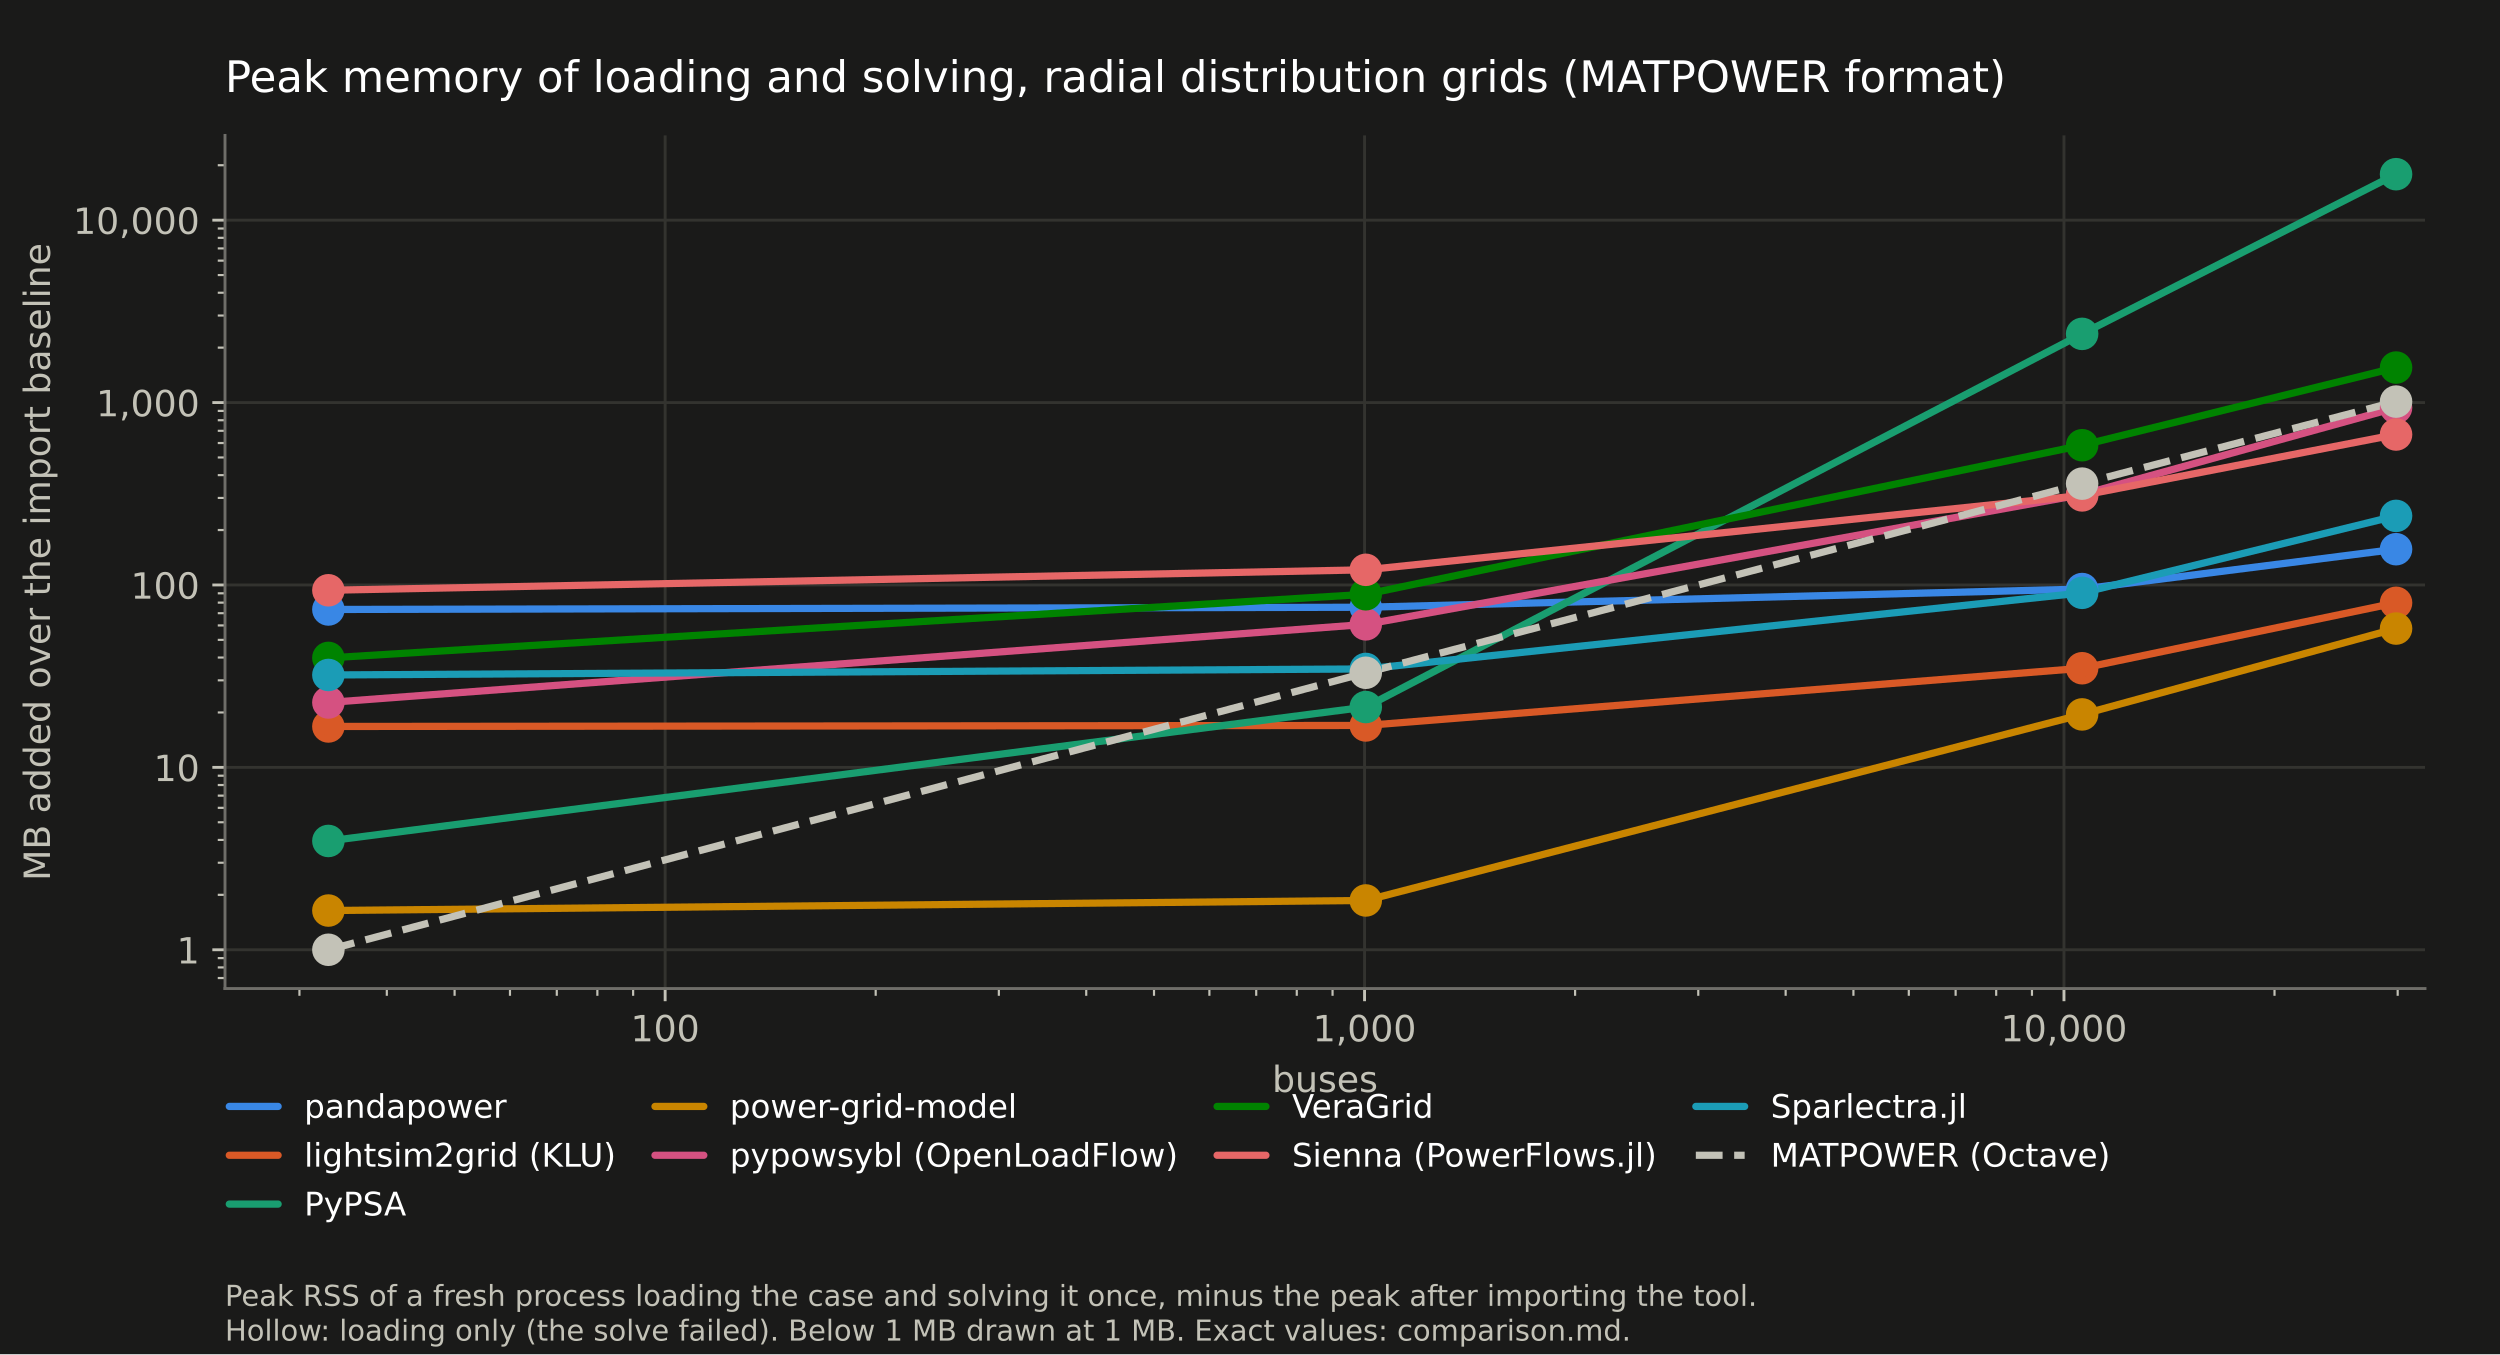
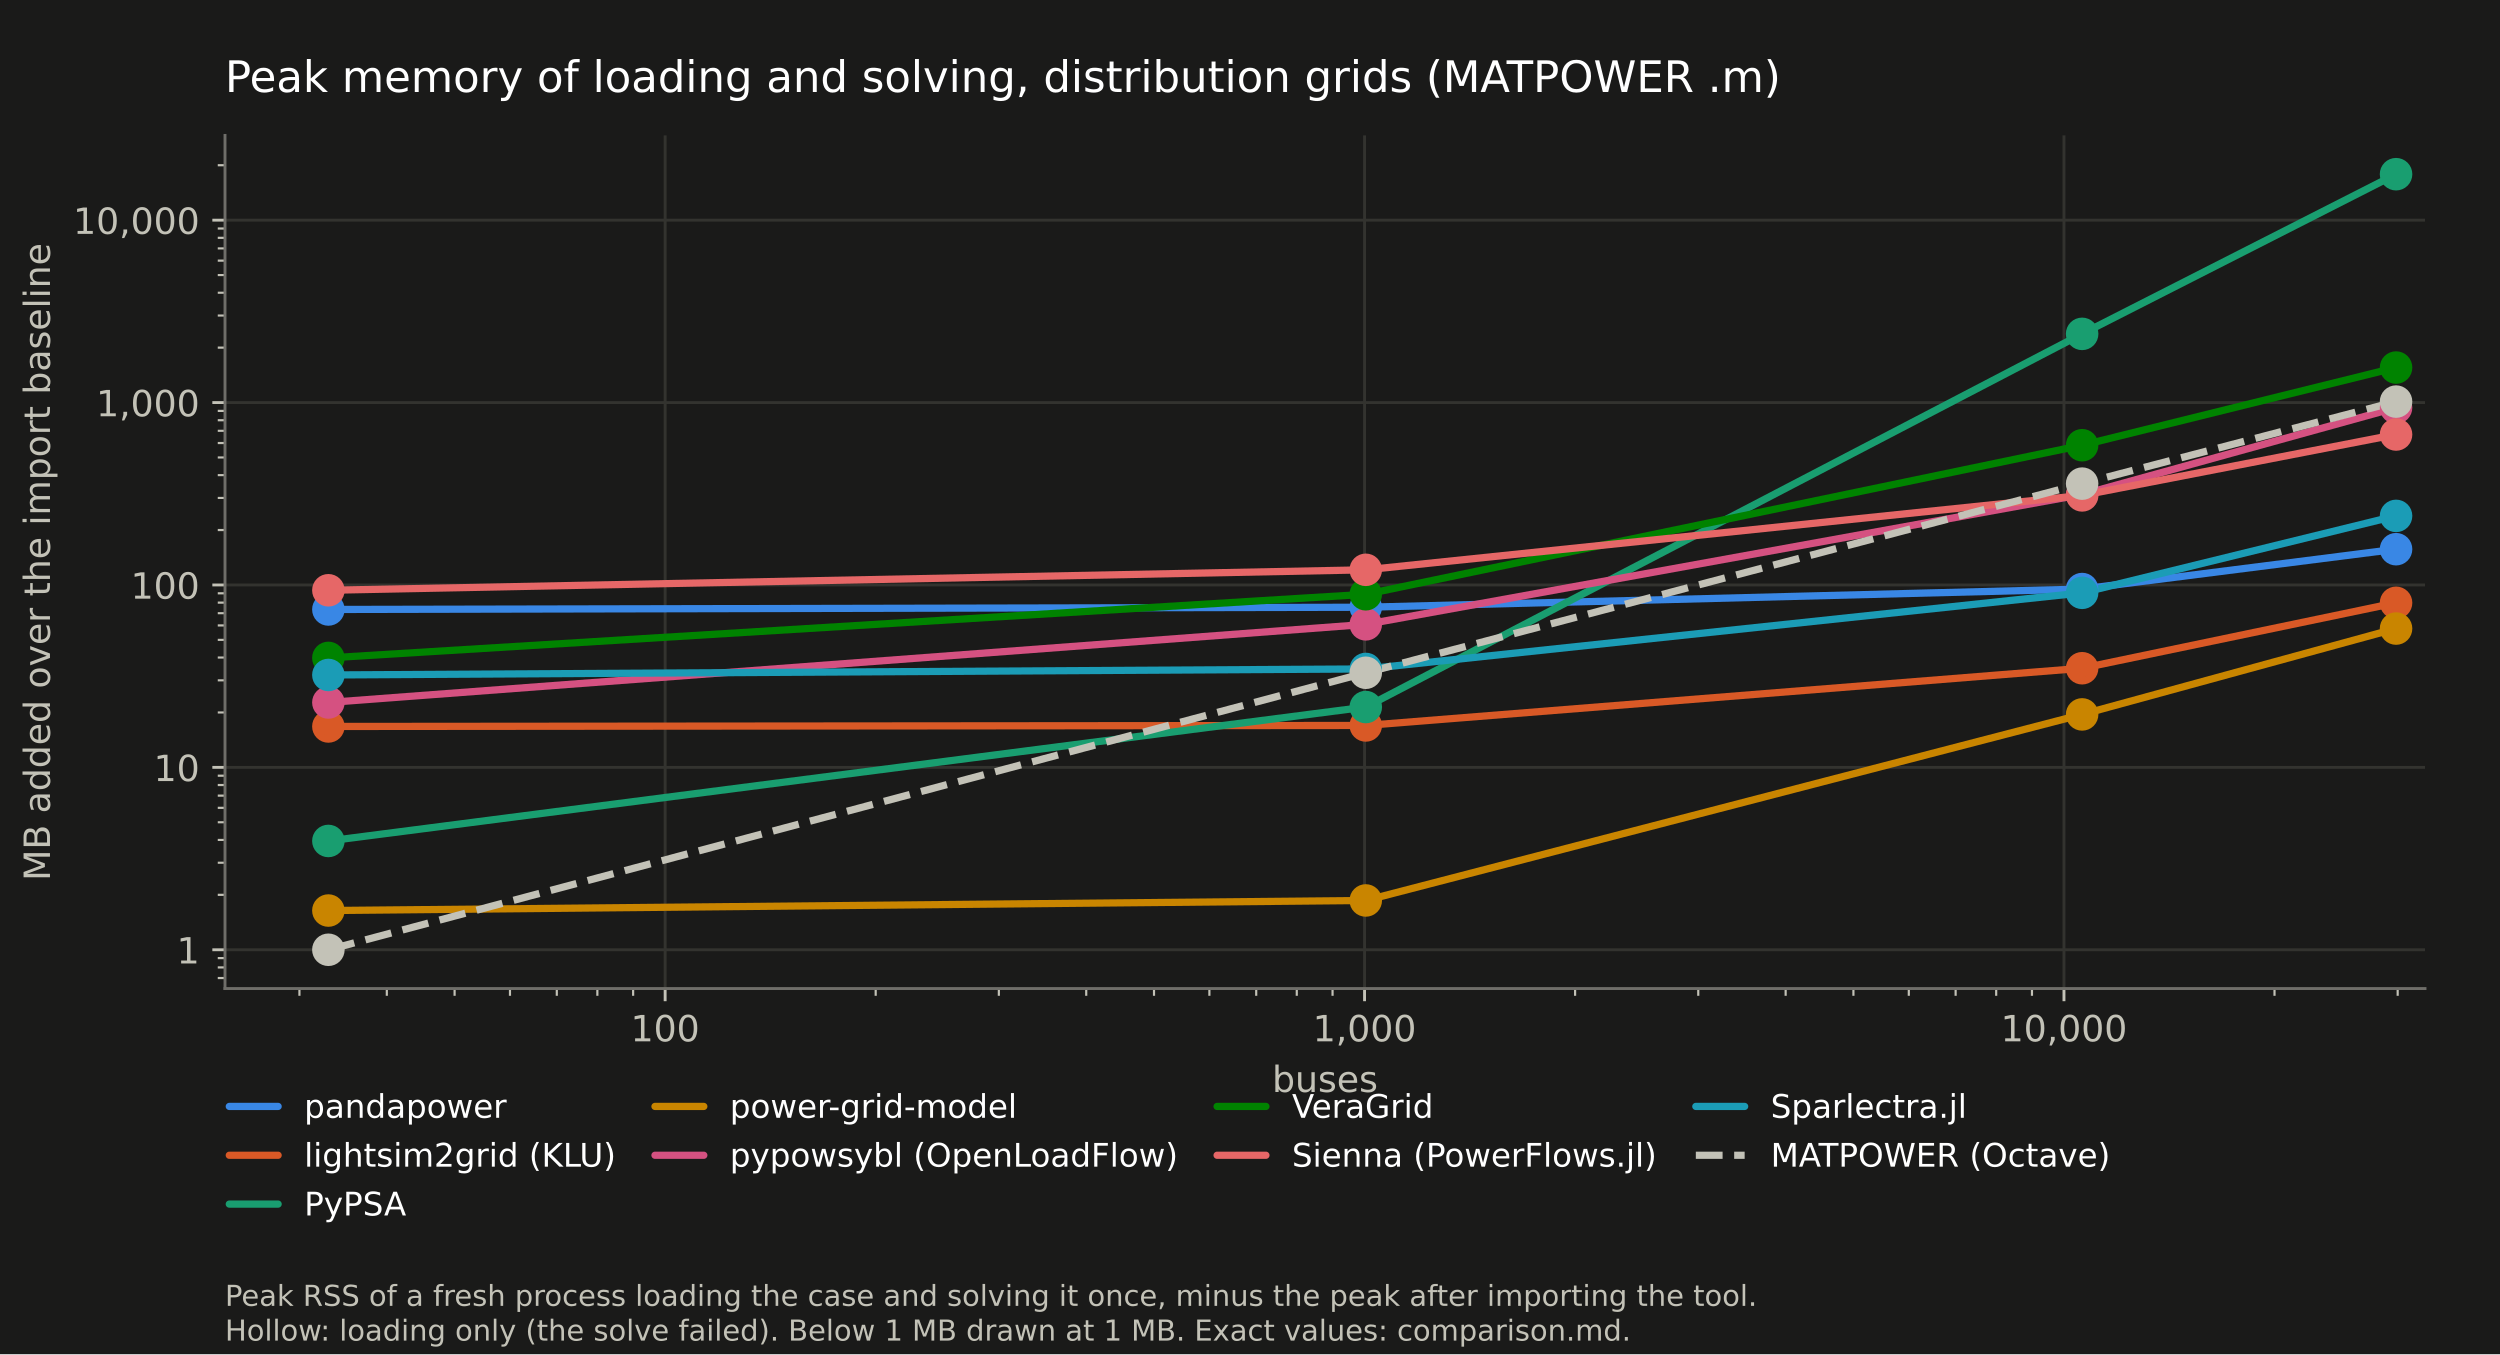
<svg xmlns="http://www.w3.org/2000/svg" xmlns:xlink="http://www.w3.org/1999/xlink" width="691.2pt" height="374.4pt" viewBox="0 0 691.2 374.4" version="1.1">
  <defs>
    <style type="text/css">*{stroke-linejoin: round; stroke-linecap: butt}</style>
  </defs>
  <g id="figure_1">
    <g id="patch_1">
      <path d="M 0 374.4  L 691.2 374.4  L 691.2 0  L 0 0  z " style="fill: #1a1a19" />
    </g>
    <g id="axes_1">
      <g id="patch_2">
        <path d="M 62.208 273.312  L 670.464 273.312  L 670.464 37.44  L 62.208 37.44  z " style="fill: #1a1a19" />
      </g>
      <g id="matplotlib.axis_1">
        <g id="xtick_1">
          <g id="line2d_1">
            <path d="M 183.898 273.312  L 183.898 37.44  " clip-path="url(#pc0a371b898)" style="fill: none; stroke: #33332f; stroke-width: 0.8; stroke-linecap: square" />
          </g>
          <g id="line2d_2">
            <defs>
              <path id="m5ec1d65c88" d="M 0 0  L 0 3.5  " style="stroke: #c3c2b7; stroke-width: 0.8" />
            </defs>
            <g>
              <use xlink:href="#m5ec1d65c88" x="183.898" y="273.312" style="fill: #c3c2b7; stroke: #c3c2b7; stroke-width: 0.8" />
            </g>
          </g>
          <g id="text_1">
            <text style="font-size: 10px; font-family: 'DejaVu Sans', 'Bitstream Vera Sans', 'Computer Modern Sans Serif', 'Lucida Grande', 'Verdana', 'Geneva', 'Lucid', 'Arial', 'Helvetica', 'Avant Garde', sans-serif; text-anchor: middle; fill: #c3c2b7" x="183.898" y="287.91" transform="rotate(-0 183.8982 287.9097)">100</text>
          </g>
        </g>
        <g id="xtick_2">
          <g id="line2d_3">
            <path d="M 377.272 273.312  L 377.272 37.44  " clip-path="url(#pc0a371b898)" style="fill: none; stroke: #33332f; stroke-width: 0.8; stroke-linecap: square" />
          </g>
          <g id="line2d_4">
            <g>
              <use xlink:href="#m5ec1d65c88" x="377.272" y="273.312" style="fill: #c3c2b7; stroke: #c3c2b7; stroke-width: 0.8" />
            </g>
          </g>
          <g id="text_2">
            <text style="font-size: 10px; font-family: 'DejaVu Sans', 'Bitstream Vera Sans', 'Computer Modern Sans Serif', 'Lucida Grande', 'Verdana', 'Geneva', 'Lucid', 'Arial', 'Helvetica', 'Avant Garde', sans-serif; text-anchor: middle; fill: #c3c2b7" x="377.272" y="287.91" transform="rotate(-0 377.2721 287.9097)">1,000</text>
          </g>
        </g>
        <g id="xtick_3">
          <g id="line2d_5">
            <path d="M 570.646 273.312  L 570.646 37.44  " clip-path="url(#pc0a371b898)" style="fill: none; stroke: #33332f; stroke-width: 0.8; stroke-linecap: square" />
          </g>
          <g id="line2d_6">
            <g>
              <use xlink:href="#m5ec1d65c88" x="570.646" y="273.312" style="fill: #c3c2b7; stroke: #c3c2b7; stroke-width: 0.8" />
            </g>
          </g>
          <g id="text_3">
            <text style="font-size: 10px; font-family: 'DejaVu Sans', 'Bitstream Vera Sans', 'Computer Modern Sans Serif', 'Lucida Grande', 'Verdana', 'Geneva', 'Lucid', 'Arial', 'Helvetica', 'Avant Garde', sans-serif; text-anchor: middle; fill: #c3c2b7" x="570.646" y="287.91" transform="rotate(-0 570.646 287.9097)">10,000</text>
          </g>
        </g>
        <g id="xtick_4">
          <g id="line2d_7">
            <defs>
              <path id="m5e015acaa7" d="M 0 0  L 0 2  " style="stroke: #c3c2b7; stroke-width: 0.6" />
            </defs>
            <g>
              <use xlink:href="#m5e015acaa7" x="82.787" y="273.312" style="fill: #c3c2b7; stroke: #c3c2b7; stroke-width: 0.6" />
            </g>
          </g>
        </g>
        <g id="xtick_5">
          <g id="line2d_8">
            <g>
              <use xlink:href="#m5e015acaa7" x="106.947" y="273.312" style="fill: #c3c2b7; stroke: #c3c2b7; stroke-width: 0.6" />
            </g>
          </g>
        </g>
        <g id="xtick_6">
          <g id="line2d_9">
            <g>
              <use xlink:href="#m5e015acaa7" x="125.687" y="273.312" style="fill: #c3c2b7; stroke: #c3c2b7; stroke-width: 0.6" />
            </g>
          </g>
        </g>
        <g id="xtick_7">
          <g id="line2d_10">
            <g>
              <use xlink:href="#m5e015acaa7" x="140.998" y="273.312" style="fill: #c3c2b7; stroke: #c3c2b7; stroke-width: 0.6" />
            </g>
          </g>
        </g>
        <g id="xtick_8">
          <g id="line2d_11">
            <g>
              <use xlink:href="#m5e015acaa7" x="153.944" y="273.312" style="fill: #c3c2b7; stroke: #c3c2b7; stroke-width: 0.6" />
            </g>
          </g>
        </g>
        <g id="xtick_9">
          <g id="line2d_12">
            <g>
              <use xlink:href="#m5e015acaa7" x="165.158" y="273.312" style="fill: #c3c2b7; stroke: #c3c2b7; stroke-width: 0.6" />
            </g>
          </g>
        </g>
        <g id="xtick_10">
          <g id="line2d_13">
            <g>
              <use xlink:href="#m5e015acaa7" x="175.05" y="273.312" style="fill: #c3c2b7; stroke: #c3c2b7; stroke-width: 0.6" />
            </g>
          </g>
        </g>
        <g id="xtick_11">
          <g id="line2d_14">
            <g>
              <use xlink:href="#m5e015acaa7" x="242.11" y="273.312" style="fill: #c3c2b7; stroke: #c3c2b7; stroke-width: 0.6" />
            </g>
          </g>
        </g>
        <g id="xtick_12">
          <g id="line2d_15">
            <g>
              <use xlink:href="#m5e015acaa7" x="276.161" y="273.312" style="fill: #c3c2b7; stroke: #c3c2b7; stroke-width: 0.6" />
            </g>
          </g>
        </g>
        <g id="xtick_13">
          <g id="line2d_16">
            <g>
              <use xlink:href="#m5e015acaa7" x="300.321" y="273.312" style="fill: #c3c2b7; stroke: #c3c2b7; stroke-width: 0.6" />
            </g>
          </g>
        </g>
        <g id="xtick_14">
          <g id="line2d_17">
            <g>
              <use xlink:href="#m5e015acaa7" x="319.061" y="273.312" style="fill: #c3c2b7; stroke: #c3c2b7; stroke-width: 0.6" />
            </g>
          </g>
        </g>
        <g id="xtick_15">
          <g id="line2d_18">
            <g>
              <use xlink:href="#m5e015acaa7" x="334.372" y="273.312" style="fill: #c3c2b7; stroke: #c3c2b7; stroke-width: 0.6" />
            </g>
          </g>
        </g>
        <g id="xtick_16">
          <g id="line2d_19">
            <g>
              <use xlink:href="#m5e015acaa7" x="347.318" y="273.312" style="fill: #c3c2b7; stroke: #c3c2b7; stroke-width: 0.6" />
            </g>
          </g>
        </g>
        <g id="xtick_17">
          <g id="line2d_20">
            <g>
              <use xlink:href="#m5e015acaa7" x="358.532" y="273.312" style="fill: #c3c2b7; stroke: #c3c2b7; stroke-width: 0.6" />
            </g>
          </g>
        </g>
        <g id="xtick_18">
          <g id="line2d_21">
            <g>
              <use xlink:href="#m5e015acaa7" x="368.424" y="273.312" style="fill: #c3c2b7; stroke: #c3c2b7; stroke-width: 0.6" />
            </g>
          </g>
        </g>
        <g id="xtick_19">
          <g id="line2d_22">
            <g>
              <use xlink:href="#m5e015acaa7" x="435.483" y="273.312" style="fill: #c3c2b7; stroke: #c3c2b7; stroke-width: 0.6" />
            </g>
          </g>
        </g>
        <g id="xtick_20">
          <g id="line2d_23">
            <g>
              <use xlink:href="#m5e015acaa7" x="469.535" y="273.312" style="fill: #c3c2b7; stroke: #c3c2b7; stroke-width: 0.6" />
            </g>
          </g>
        </g>
        <g id="xtick_21">
          <g id="line2d_24">
            <g>
              <use xlink:href="#m5e015acaa7" x="493.695" y="273.312" style="fill: #c3c2b7; stroke: #c3c2b7; stroke-width: 0.6" />
            </g>
          </g>
        </g>
        <g id="xtick_22">
          <g id="line2d_25">
            <g>
              <use xlink:href="#m5e015acaa7" x="512.435" y="273.312" style="fill: #c3c2b7; stroke: #c3c2b7; stroke-width: 0.6" />
            </g>
          </g>
        </g>
        <g id="xtick_23">
          <g id="line2d_26">
            <g>
              <use xlink:href="#m5e015acaa7" x="527.746" y="273.312" style="fill: #c3c2b7; stroke: #c3c2b7; stroke-width: 0.6" />
            </g>
          </g>
        </g>
        <g id="xtick_24">
          <g id="line2d_27">
            <g>
              <use xlink:href="#m5e015acaa7" x="540.692" y="273.312" style="fill: #c3c2b7; stroke: #c3c2b7; stroke-width: 0.6" />
            </g>
          </g>
        </g>
        <g id="xtick_25">
          <g id="line2d_28">
            <g>
              <use xlink:href="#m5e015acaa7" x="551.906" y="273.312" style="fill: #c3c2b7; stroke: #c3c2b7; stroke-width: 0.6" />
            </g>
          </g>
        </g>
        <g id="xtick_26">
          <g id="line2d_29">
            <g>
              <use xlink:href="#m5e015acaa7" x="561.798" y="273.312" style="fill: #c3c2b7; stroke: #c3c2b7; stroke-width: 0.6" />
            </g>
          </g>
        </g>
        <g id="xtick_27">
          <g id="line2d_30">
            <g>
              <use xlink:href="#m5e015acaa7" x="628.857" y="273.312" style="fill: #c3c2b7; stroke: #c3c2b7; stroke-width: 0.6" />
            </g>
          </g>
        </g>
        <g id="xtick_28">
          <g id="line2d_31">
            <g>
              <use xlink:href="#m5e015acaa7" x="662.909" y="273.312" style="fill: #c3c2b7; stroke: #c3c2b7; stroke-width: 0.6" />
            </g>
          </g>
        </g>
        <g id="text_4">
          <text style="font-size: 10px; font-family: 'DejaVu Sans', 'Bitstream Vera Sans', 'Computer Modern Sans Serif', 'Lucida Grande', 'Verdana', 'Geneva', 'Lucid', 'Arial', 'Helvetica', 'Avant Garde', sans-serif; text-anchor: middle; fill: #c3c2b7" x="366.336" y="301.91" transform="rotate(-0 366.336 301.9104)">buses</text>
        </g>
      </g>
      <g id="matplotlib.axis_2">
        <g id="ytick_1">
          <g id="line2d_32">
            <path d="M 62.208 262.591  L 670.464 262.591  " clip-path="url(#pc0a371b898)" style="fill: none; stroke: #33332f; stroke-width: 0.8; stroke-linecap: square" />
          </g>
          <g id="line2d_33">
            <defs>
              <path id="mb448b4ee46" d="M 0 0  L -3.5 0  " style="stroke: #c3c2b7; stroke-width: 0.8" />
            </defs>
            <g>
              <use xlink:href="#mb448b4ee46" x="62.208" y="262.591" style="fill: #c3c2b7; stroke: #c3c2b7; stroke-width: 0.8" />
            </g>
          </g>
          <g id="text_5">
            <text style="font-size: 10px; font-family: 'DejaVu Sans', 'Bitstream Vera Sans', 'Computer Modern Sans Serif', 'Lucida Grande', 'Verdana', 'Geneva', 'Lucid', 'Arial', 'Helvetica', 'Avant Garde', sans-serif; text-anchor: end; fill: #c3c2b7" x="55.208" y="266.389" transform="rotate(-0 55.208 266.3894)">1</text>
          </g>
        </g>
        <g id="ytick_2">
          <g id="line2d_34">
            <path d="M 62.208 212.16  L 670.464 212.16  " clip-path="url(#pc0a371b898)" style="fill: none; stroke: #33332f; stroke-width: 0.8; stroke-linecap: square" />
          </g>
          <g id="line2d_35">
            <g>
              <use xlink:href="#mb448b4ee46" x="62.208" y="212.16" style="fill: #c3c2b7; stroke: #c3c2b7; stroke-width: 0.8" />
            </g>
          </g>
          <g id="text_6">
            <text style="font-size: 10px; font-family: 'DejaVu Sans', 'Bitstream Vera Sans', 'Computer Modern Sans Serif', 'Lucida Grande', 'Verdana', 'Geneva', 'Lucid', 'Arial', 'Helvetica', 'Avant Garde', sans-serif; text-anchor: end; fill: #c3c2b7" x="55.208" y="215.959" transform="rotate(-0 55.208 215.9588)">10</text>
          </g>
        </g>
        <g id="ytick_3">
          <g id="line2d_36">
            <path d="M 62.208 161.729  L 670.464 161.729  " clip-path="url(#pc0a371b898)" style="fill: none; stroke: #33332f; stroke-width: 0.8; stroke-linecap: square" />
          </g>
          <g id="line2d_37">
            <g>
              <use xlink:href="#mb448b4ee46" x="62.208" y="161.729" style="fill: #c3c2b7; stroke: #c3c2b7; stroke-width: 0.8" />
            </g>
          </g>
          <g id="text_7">
            <text style="font-size: 10px; font-family: 'DejaVu Sans', 'Bitstream Vera Sans', 'Computer Modern Sans Serif', 'Lucida Grande', 'Verdana', 'Geneva', 'Lucid', 'Arial', 'Helvetica', 'Avant Garde', sans-serif; text-anchor: end; fill: #c3c2b7" x="55.208" y="165.528" transform="rotate(-0 55.208 165.5282)">100</text>
          </g>
        </g>
        <g id="ytick_4">
          <g id="line2d_38">
            <path d="M 62.208 111.299  L 670.464 111.299  " clip-path="url(#pc0a371b898)" style="fill: none; stroke: #33332f; stroke-width: 0.8; stroke-linecap: square" />
          </g>
          <g id="line2d_39">
            <g>
              <use xlink:href="#mb448b4ee46" x="62.208" y="111.299" style="fill: #c3c2b7; stroke: #c3c2b7; stroke-width: 0.8" />
            </g>
          </g>
          <g id="text_8">
            <text style="font-size: 10px; font-family: 'DejaVu Sans', 'Bitstream Vera Sans', 'Computer Modern Sans Serif', 'Lucida Grande', 'Verdana', 'Geneva', 'Lucid', 'Arial', 'Helvetica', 'Avant Garde', sans-serif; text-anchor: end; fill: #c3c2b7" x="55.208" y="115.098" transform="rotate(-0 55.208 115.0977)">1,000</text>
          </g>
        </g>
        <g id="ytick_5">
          <g id="line2d_40">
            <path d="M 62.208 60.868  L 670.464 60.868  " clip-path="url(#pc0a371b898)" style="fill: none; stroke: #33332f; stroke-width: 0.8; stroke-linecap: square" />
          </g>
          <g id="line2d_41">
            <g>
              <use xlink:href="#mb448b4ee46" x="62.208" y="60.868" style="fill: #c3c2b7; stroke: #c3c2b7; stroke-width: 0.8" />
            </g>
          </g>
          <g id="text_9">
            <text style="font-size: 10px; font-family: 'DejaVu Sans', 'Bitstream Vera Sans', 'Computer Modern Sans Serif', 'Lucida Grande', 'Verdana', 'Geneva', 'Lucid', 'Arial', 'Helvetica', 'Avant Garde', sans-serif; text-anchor: end; fill: #c3c2b7" x="55.208" y="64.667" transform="rotate(-0 55.208 64.66712)">10,000</text>
          </g>
        </g>
        <g id="ytick_6">
          <g id="line2d_42">
            <defs>
              <path id="m039c7db84e" d="M 0 0  L -2 0  " style="stroke: #c3c2b7; stroke-width: 0.6" />
            </defs>
            <g>
              <use xlink:href="#m039c7db84e" x="62.208" y="270.402" style="fill: #c3c2b7; stroke: #c3c2b7; stroke-width: 0.6" />
            </g>
          </g>
        </g>
        <g id="ytick_7">
          <g id="line2d_43">
            <g>
              <use xlink:href="#m039c7db84e" x="62.208" y="267.478" style="fill: #c3c2b7; stroke: #c3c2b7; stroke-width: 0.6" />
            </g>
          </g>
        </g>
        <g id="ytick_8">
          <g id="line2d_44">
            <g>
              <use xlink:href="#m039c7db84e" x="62.208" y="264.898" style="fill: #c3c2b7; stroke: #c3c2b7; stroke-width: 0.6" />
            </g>
          </g>
        </g>
        <g id="ytick_9">
          <g id="line2d_45">
            <g>
              <use xlink:href="#m039c7db84e" x="62.208" y="247.409" style="fill: #c3c2b7; stroke: #c3c2b7; stroke-width: 0.6" />
            </g>
          </g>
        </g>
        <g id="ytick_10">
          <g id="line2d_46">
            <g>
              <use xlink:href="#m039c7db84e" x="62.208" y="238.529" style="fill: #c3c2b7; stroke: #c3c2b7; stroke-width: 0.6" />
            </g>
          </g>
        </g>
        <g id="ytick_11">
          <g id="line2d_47">
            <g>
              <use xlink:href="#m039c7db84e" x="62.208" y="232.228" style="fill: #c3c2b7; stroke: #c3c2b7; stroke-width: 0.6" />
            </g>
          </g>
        </g>
        <g id="ytick_12">
          <g id="line2d_48">
            <g>
              <use xlink:href="#m039c7db84e" x="62.208" y="227.341" style="fill: #c3c2b7; stroke: #c3c2b7; stroke-width: 0.6" />
            </g>
          </g>
        </g>
        <g id="ytick_13">
          <g id="line2d_49">
            <g>
              <use xlink:href="#m039c7db84e" x="62.208" y="223.348" style="fill: #c3c2b7; stroke: #c3c2b7; stroke-width: 0.6" />
            </g>
          </g>
        </g>
        <g id="ytick_14">
          <g id="line2d_50">
            <g>
              <use xlink:href="#m039c7db84e" x="62.208" y="219.972" style="fill: #c3c2b7; stroke: #c3c2b7; stroke-width: 0.6" />
            </g>
          </g>
        </g>
        <g id="ytick_15">
          <g id="line2d_51">
            <g>
              <use xlink:href="#m039c7db84e" x="62.208" y="217.047" style="fill: #c3c2b7; stroke: #c3c2b7; stroke-width: 0.6" />
            </g>
          </g>
        </g>
        <g id="ytick_16">
          <g id="line2d_52">
            <g>
              <use xlink:href="#m039c7db84e" x="62.208" y="214.468" style="fill: #c3c2b7; stroke: #c3c2b7; stroke-width: 0.6" />
            </g>
          </g>
        </g>
        <g id="ytick_17">
          <g id="line2d_53">
            <g>
              <use xlink:href="#m039c7db84e" x="62.208" y="196.979" style="fill: #c3c2b7; stroke: #c3c2b7; stroke-width: 0.6" />
            </g>
          </g>
        </g>
        <g id="ytick_18">
          <g id="line2d_54">
            <g>
              <use xlink:href="#m039c7db84e" x="62.208" y="188.098" style="fill: #c3c2b7; stroke: #c3c2b7; stroke-width: 0.6" />
            </g>
          </g>
        </g>
        <g id="ytick_19">
          <g id="line2d_55">
            <g>
              <use xlink:href="#m039c7db84e" x="62.208" y="181.798" style="fill: #c3c2b7; stroke: #c3c2b7; stroke-width: 0.6" />
            </g>
          </g>
        </g>
        <g id="ytick_20">
          <g id="line2d_56">
            <g>
              <use xlink:href="#m039c7db84e" x="62.208" y="176.911" style="fill: #c3c2b7; stroke: #c3c2b7; stroke-width: 0.6" />
            </g>
          </g>
        </g>
        <g id="ytick_21">
          <g id="line2d_57">
            <g>
              <use xlink:href="#m039c7db84e" x="62.208" y="172.917" style="fill: #c3c2b7; stroke: #c3c2b7; stroke-width: 0.6" />
            </g>
          </g>
        </g>
        <g id="ytick_22">
          <g id="line2d_58">
            <g>
              <use xlink:href="#m039c7db84e" x="62.208" y="169.541" style="fill: #c3c2b7; stroke: #c3c2b7; stroke-width: 0.6" />
            </g>
          </g>
        </g>
        <g id="ytick_23">
          <g id="line2d_59">
            <g>
              <use xlink:href="#m039c7db84e" x="62.208" y="166.617" style="fill: #c3c2b7; stroke: #c3c2b7; stroke-width: 0.6" />
            </g>
          </g>
        </g>
        <g id="ytick_24">
          <g id="line2d_60">
            <g>
              <use xlink:href="#m039c7db84e" x="62.208" y="164.037" style="fill: #c3c2b7; stroke: #c3c2b7; stroke-width: 0.6" />
            </g>
          </g>
        </g>
        <g id="ytick_25">
          <g id="line2d_61">
            <g>
              <use xlink:href="#m039c7db84e" x="62.208" y="146.548" style="fill: #c3c2b7; stroke: #c3c2b7; stroke-width: 0.6" />
            </g>
          </g>
        </g>
        <g id="ytick_26">
          <g id="line2d_62">
            <g>
              <use xlink:href="#m039c7db84e" x="62.208" y="137.668" style="fill: #c3c2b7; stroke: #c3c2b7; stroke-width: 0.6" />
            </g>
          </g>
        </g>
        <g id="ytick_27">
          <g id="line2d_63">
            <g>
              <use xlink:href="#m039c7db84e" x="62.208" y="131.367" style="fill: #c3c2b7; stroke: #c3c2b7; stroke-width: 0.6" />
            </g>
          </g>
        </g>
        <g id="ytick_28">
          <g id="line2d_64">
            <g>
              <use xlink:href="#m039c7db84e" x="62.208" y="126.48" style="fill: #c3c2b7; stroke: #c3c2b7; stroke-width: 0.6" />
            </g>
          </g>
        </g>
        <g id="ytick_29">
          <g id="line2d_65">
            <g>
              <use xlink:href="#m039c7db84e" x="62.208" y="122.487" style="fill: #c3c2b7; stroke: #c3c2b7; stroke-width: 0.6" />
            </g>
          </g>
        </g>
        <g id="ytick_30">
          <g id="line2d_66">
            <g>
              <use xlink:href="#m039c7db84e" x="62.208" y="119.111" style="fill: #c3c2b7; stroke: #c3c2b7; stroke-width: 0.6" />
            </g>
          </g>
        </g>
        <g id="ytick_31">
          <g id="line2d_67">
            <g>
              <use xlink:href="#m039c7db84e" x="62.208" y="116.186" style="fill: #c3c2b7; stroke: #c3c2b7; stroke-width: 0.6" />
            </g>
          </g>
        </g>
        <g id="ytick_32">
          <g id="line2d_68">
            <g>
              <use xlink:href="#m039c7db84e" x="62.208" y="113.606" style="fill: #c3c2b7; stroke: #c3c2b7; stroke-width: 0.6" />
            </g>
          </g>
        </g>
        <g id="ytick_33">
          <g id="line2d_69">
            <g>
              <use xlink:href="#m039c7db84e" x="62.208" y="96.118" style="fill: #c3c2b7; stroke: #c3c2b7; stroke-width: 0.6" />
            </g>
          </g>
        </g>
        <g id="ytick_34">
          <g id="line2d_70">
            <g>
              <use xlink:href="#m039c7db84e" x="62.208" y="87.237" style="fill: #c3c2b7; stroke: #c3c2b7; stroke-width: 0.6" />
            </g>
          </g>
        </g>
        <g id="ytick_35">
          <g id="line2d_71">
            <g>
              <use xlink:href="#m039c7db84e" x="62.208" y="80.937" style="fill: #c3c2b7; stroke: #c3c2b7; stroke-width: 0.6" />
            </g>
          </g>
        </g>
        <g id="ytick_36">
          <g id="line2d_72">
            <g>
              <use xlink:href="#m039c7db84e" x="62.208" y="76.049" style="fill: #c3c2b7; stroke: #c3c2b7; stroke-width: 0.6" />
            </g>
          </g>
        </g>
        <g id="ytick_37">
          <g id="line2d_73">
            <g>
              <use xlink:href="#m039c7db84e" x="62.208" y="72.056" style="fill: #c3c2b7; stroke: #c3c2b7; stroke-width: 0.6" />
            </g>
          </g>
        </g>
        <g id="ytick_38">
          <g id="line2d_74">
            <g>
              <use xlink:href="#m039c7db84e" x="62.208" y="68.68" style="fill: #c3c2b7; stroke: #c3c2b7; stroke-width: 0.6" />
            </g>
          </g>
        </g>
        <g id="ytick_39">
          <g id="line2d_75">
            <g>
              <use xlink:href="#m039c7db84e" x="62.208" y="65.756" style="fill: #c3c2b7; stroke: #c3c2b7; stroke-width: 0.6" />
            </g>
          </g>
        </g>
        <g id="ytick_40">
          <g id="line2d_76">
            <g>
              <use xlink:href="#m039c7db84e" x="62.208" y="63.176" style="fill: #c3c2b7; stroke: #c3c2b7; stroke-width: 0.6" />
            </g>
          </g>
        </g>
        <g id="ytick_41">
          <g id="line2d_77">
            <g>
              <use xlink:href="#m039c7db84e" x="62.208" y="45.687" style="fill: #c3c2b7; stroke: #c3c2b7; stroke-width: 0.6" />
            </g>
          </g>
        </g>
        <g id="text_10">
          <text style="font-size: 10px; font-family: 'DejaVu Sans', 'Bitstream Vera Sans', 'Computer Modern Sans Serif', 'Lucida Grande', 'Verdana', 'Geneva', 'Lucid', 'Arial', 'Helvetica', 'Avant Garde', sans-serif; text-anchor: middle; fill: #c3c2b7" x="13.815" y="155.376" transform="rotate(-90 13.81503 155.376)">MB added over the import baseline</text>
        </g>
      </g>
      <g id="line2d_78">
        <path d="M 90.791 168.508  L 377.607 167.891  L 575.666 162.862  L 662.46 151.841  " clip-path="url(#pc0a371b898)" style="fill: none; stroke: #3987e5; stroke-width: 2; stroke-linecap: round" />
      </g>
      <g id="line2d_79">
        <path d="M 90.791 200.853  L 377.607 200.574  L 575.666 184.754  L 662.46 166.664  " clip-path="url(#pc0a371b898)" style="fill: none; stroke: #d95926; stroke-width: 2; stroke-linecap: round" />
      </g>
      <g id="line2d_80">
        <path d="M 90.791 232.508  L 377.607 195.483  L 575.666 92.309  L 662.46 48.161  " clip-path="url(#pc0a371b898)" style="fill: none; stroke: #199e70; stroke-width: 2; stroke-linecap: round" />
      </g>
      <g id="line2d_81">
        <path d="M 90.791 251.748  L 377.607 248.96  L 575.666 197.52  L 662.46 173.783  " clip-path="url(#pc0a371b898)" style="fill: none; stroke: #c98500; stroke-width: 2; stroke-linecap: round" />
      </g>
      <g id="line2d_82">
        <path d="M 90.791 194.221  L 377.607 172.62  L 575.666 136.721  L 662.46 112.712  " clip-path="url(#pc0a371b898)" style="fill: none; stroke: #d55181; stroke-width: 2; stroke-linecap: round" />
      </g>
      <g id="line2d_83">
        <path d="M 90.791 181.901  L 377.607 164.305  L 575.666 123.098  L 662.46 101.625  " clip-path="url(#pc0a371b898)" style="fill: none; stroke: #008300; stroke-width: 2; stroke-linecap: round" />
      </g>
      <g id="line2d_84">
        <path d="M 90.791 163.199  L 377.607 157.543  L 575.666 136.967  L 662.46 120.132  " clip-path="url(#pc0a371b898)" style="fill: none; stroke: #e66767; stroke-width: 2; stroke-linecap: round" />
      </g>
      <g id="line2d_85">
        <path d="M 90.791 186.616  L 377.607 184.951  L 575.666 163.904  L 662.46 142.636  " clip-path="url(#pc0a371b898)" style="fill: none; stroke: #1b9cb6; stroke-width: 2; stroke-linecap: round" />
      </g>
      <g id="line2d_86">
        <path d="M 90.791 262.591  L 377.607 186.006  L 575.666 133.713  L 662.46 111.036  " clip-path="url(#pc0a371b898)" style="fill: none; stroke-dasharray: 7.4,3.2; stroke-dashoffset: 0; stroke: #c3c2b7; stroke-width: 2" />
      </g>
      <g id="patch_3">
        <path d="M 62.208 273.312  L 62.208 37.44  " style="fill: none; stroke: #6f6e69; stroke-width: 0.8; stroke-linejoin: miter; stroke-linecap: square" />
      </g>
      <g id="patch_4">
        <path d="M 62.208 273.312  L 670.464 273.312  " style="fill: none; stroke: #6f6e69; stroke-width: 0.8; stroke-linejoin: miter; stroke-linecap: square" />
      </g>
      <g id="line2d_87">
        <defs>
          <path id="m8c884c521c" d="M 0 3.5  C 0.928 3.5 1.819 3.131 2.475 2.475  C 3.131 1.819 3.5 0.928 3.5 0  C 3.5 -0.928 3.131 -1.819 2.475 -2.475  C 1.819 -3.131 0.928 -3.5 0 -3.5  C -0.928 -3.5 -1.819 -3.131 -2.475 -2.475  C -3.131 -1.819 -3.5 -0.928 -3.5 0  C -3.5 0.928 -3.131 1.819 -2.475 2.475  C -1.819 3.131 -0.928 3.5 0 3.5  z " style="stroke: #3987e5; stroke-width: 2" />
        </defs>
        <g clip-path="url(#pc0a371b898)">
          <use xlink:href="#m8c884c521c" x="90.791" y="168.508" style="fill: #3987e5; stroke: #3987e5; stroke-width: 2" />
        </g>
      </g>
      <g id="line2d_88">
        <g clip-path="url(#pc0a371b898)">
          <use xlink:href="#m8c884c521c" x="377.607" y="167.891" style="fill: #3987e5; stroke: #3987e5; stroke-width: 2" />
        </g>
      </g>
      <g id="line2d_89">
        <g clip-path="url(#pc0a371b898)">
          <use xlink:href="#m8c884c521c" x="575.666" y="162.862" style="fill: #3987e5; stroke: #3987e5; stroke-width: 2" />
        </g>
      </g>
      <g id="line2d_90">
        <g clip-path="url(#pc0a371b898)">
          <use xlink:href="#m8c884c521c" x="662.46" y="151.841" style="fill: #3987e5; stroke: #3987e5; stroke-width: 2" />
        </g>
      </g>
      <g id="line2d_91">
        <defs>
          <path id="m9977e4e33c" d="M 0 3.5  C 0.928 3.5 1.819 3.131 2.475 2.475  C 3.131 1.819 3.5 0.928 3.5 0  C 3.5 -0.928 3.131 -1.819 2.475 -2.475  C 1.819 -3.131 0.928 -3.5 0 -3.5  C -0.928 -3.5 -1.819 -3.131 -2.475 -2.475  C -3.131 -1.819 -3.5 -0.928 -3.5 0  C -3.5 0.928 -3.131 1.819 -2.475 2.475  C -1.819 3.131 -0.928 3.5 0 3.5  z " style="stroke: #d95926; stroke-width: 2" />
        </defs>
        <g clip-path="url(#pc0a371b898)">
          <use xlink:href="#m9977e4e33c" x="90.791" y="200.853" style="fill: #d95926; stroke: #d95926; stroke-width: 2" />
        </g>
      </g>
      <g id="line2d_92">
        <g clip-path="url(#pc0a371b898)">
          <use xlink:href="#m9977e4e33c" x="377.607" y="200.574" style="fill: #d95926; stroke: #d95926; stroke-width: 2" />
        </g>
      </g>
      <g id="line2d_93">
        <g clip-path="url(#pc0a371b898)">
          <use xlink:href="#m9977e4e33c" x="575.666" y="184.754" style="fill: #d95926; stroke: #d95926; stroke-width: 2" />
        </g>
      </g>
      <g id="line2d_94">
        <g clip-path="url(#pc0a371b898)">
          <use xlink:href="#m9977e4e33c" x="662.46" y="166.664" style="fill: #d95926; stroke: #d95926; stroke-width: 2" />
        </g>
      </g>
      <g id="line2d_95">
        <defs>
          <path id="mf892d1932a" d="M 0 3.5  C 0.928 3.5 1.819 3.131 2.475 2.475  C 3.131 1.819 3.5 0.928 3.5 0  C 3.5 -0.928 3.131 -1.819 2.475 -2.475  C 1.819 -3.131 0.928 -3.5 0 -3.5  C -0.928 -3.5 -1.819 -3.131 -2.475 -2.475  C -3.131 -1.819 -3.5 -0.928 -3.5 0  C -3.5 0.928 -3.131 1.819 -2.475 2.475  C -1.819 3.131 -0.928 3.5 0 3.5  z " style="stroke: #199e70; stroke-width: 2" />
        </defs>
        <g clip-path="url(#pc0a371b898)">
          <use xlink:href="#mf892d1932a" x="90.791" y="232.508" style="fill: #199e70; stroke: #199e70; stroke-width: 2" />
        </g>
      </g>
      <g id="line2d_96">
        <g clip-path="url(#pc0a371b898)">
          <use xlink:href="#mf892d1932a" x="377.607" y="195.483" style="fill: #199e70; stroke: #199e70; stroke-width: 2" />
        </g>
      </g>
      <g id="line2d_97">
        <g clip-path="url(#pc0a371b898)">
          <use xlink:href="#mf892d1932a" x="575.666" y="92.309" style="fill: #199e70; stroke: #199e70; stroke-width: 2" />
        </g>
      </g>
      <g id="line2d_98">
        <g clip-path="url(#pc0a371b898)">
          <use xlink:href="#mf892d1932a" x="662.46" y="48.161" style="fill: #199e70; stroke: #199e70; stroke-width: 2" />
        </g>
      </g>
      <g id="line2d_99">
        <defs>
          <path id="m00423fc1a6" d="M 0 3.5  C 0.928 3.5 1.819 3.131 2.475 2.475  C 3.131 1.819 3.5 0.928 3.5 0  C 3.5 -0.928 3.131 -1.819 2.475 -2.475  C 1.819 -3.131 0.928 -3.5 0 -3.5  C -0.928 -3.5 -1.819 -3.131 -2.475 -2.475  C -3.131 -1.819 -3.5 -0.928 -3.5 0  C -3.5 0.928 -3.131 1.819 -2.475 2.475  C -1.819 3.131 -0.928 3.5 0 3.5  z " style="stroke: #c98500; stroke-width: 2" />
        </defs>
        <g clip-path="url(#pc0a371b898)">
          <use xlink:href="#m00423fc1a6" x="90.791" y="251.748" style="fill: #c98500; stroke: #c98500; stroke-width: 2" />
        </g>
      </g>
      <g id="line2d_100">
        <g clip-path="url(#pc0a371b898)">
          <use xlink:href="#m00423fc1a6" x="377.607" y="248.96" style="fill: #c98500; stroke: #c98500; stroke-width: 2" />
        </g>
      </g>
      <g id="line2d_101">
        <g clip-path="url(#pc0a371b898)">
          <use xlink:href="#m00423fc1a6" x="575.666" y="197.52" style="fill: #c98500; stroke: #c98500; stroke-width: 2" />
        </g>
      </g>
      <g id="line2d_102">
        <g clip-path="url(#pc0a371b898)">
          <use xlink:href="#m00423fc1a6" x="662.46" y="173.783" style="fill: #c98500; stroke: #c98500; stroke-width: 2" />
        </g>
      </g>
      <g id="line2d_103">
        <defs>
          <path id="mc2f7c8847a" d="M 0 3.5  C 0.928 3.5 1.819 3.131 2.475 2.475  C 3.131 1.819 3.5 0.928 3.5 0  C 3.5 -0.928 3.131 -1.819 2.475 -2.475  C 1.819 -3.131 0.928 -3.5 0 -3.5  C -0.928 -3.5 -1.819 -3.131 -2.475 -2.475  C -3.131 -1.819 -3.5 -0.928 -3.5 0  C -3.5 0.928 -3.131 1.819 -2.475 2.475  C -1.819 3.131 -0.928 3.5 0 3.5  z " style="stroke: #d55181; stroke-width: 2" />
        </defs>
        <g clip-path="url(#pc0a371b898)">
          <use xlink:href="#mc2f7c8847a" x="90.791" y="194.221" style="fill: #d55181; stroke: #d55181; stroke-width: 2" />
        </g>
      </g>
      <g id="line2d_104">
        <g clip-path="url(#pc0a371b898)">
          <use xlink:href="#mc2f7c8847a" x="377.607" y="172.62" style="fill: #d55181; stroke: #d55181; stroke-width: 2" />
        </g>
      </g>
      <g id="line2d_105">
        <g clip-path="url(#pc0a371b898)">
          <use xlink:href="#mc2f7c8847a" x="575.666" y="136.721" style="fill: #d55181; stroke: #d55181; stroke-width: 2" />
        </g>
      </g>
      <g id="line2d_106">
        <g clip-path="url(#pc0a371b898)">
          <use xlink:href="#mc2f7c8847a" x="662.46" y="112.712" style="fill: #d55181; stroke: #d55181; stroke-width: 2" />
        </g>
      </g>
      <g id="line2d_107">
        <defs>
          <path id="m8a57e56164" d="M 0 3.5  C 0.928 3.5 1.819 3.131 2.475 2.475  C 3.131 1.819 3.5 0.928 3.5 0  C 3.5 -0.928 3.131 -1.819 2.475 -2.475  C 1.819 -3.131 0.928 -3.5 0 -3.5  C -0.928 -3.5 -1.819 -3.131 -2.475 -2.475  C -3.131 -1.819 -3.5 -0.928 -3.5 0  C -3.5 0.928 -3.131 1.819 -2.475 2.475  C -1.819 3.131 -0.928 3.5 0 3.5  z " style="stroke: #008300; stroke-width: 2" />
        </defs>
        <g clip-path="url(#pc0a371b898)">
          <use xlink:href="#m8a57e56164" x="90.791" y="181.901" style="fill: #008300; stroke: #008300; stroke-width: 2" />
        </g>
      </g>
      <g id="line2d_108">
        <g clip-path="url(#pc0a371b898)">
          <use xlink:href="#m8a57e56164" x="377.607" y="164.305" style="fill: #008300; stroke: #008300; stroke-width: 2" />
        </g>
      </g>
      <g id="line2d_109">
        <g clip-path="url(#pc0a371b898)">
          <use xlink:href="#m8a57e56164" x="575.666" y="123.098" style="fill: #008300; stroke: #008300; stroke-width: 2" />
        </g>
      </g>
      <g id="line2d_110">
        <g clip-path="url(#pc0a371b898)">
          <use xlink:href="#m8a57e56164" x="662.46" y="101.625" style="fill: #008300; stroke: #008300; stroke-width: 2" />
        </g>
      </g>
      <g id="line2d_111">
        <defs>
          <path id="m587126fa0c" d="M 0 3.5  C 0.928 3.5 1.819 3.131 2.475 2.475  C 3.131 1.819 3.5 0.928 3.5 0  C 3.5 -0.928 3.131 -1.819 2.475 -2.475  C 1.819 -3.131 0.928 -3.5 0 -3.5  C -0.928 -3.5 -1.819 -3.131 -2.475 -2.475  C -3.131 -1.819 -3.5 -0.928 -3.5 0  C -3.5 0.928 -3.131 1.819 -2.475 2.475  C -1.819 3.131 -0.928 3.5 0 3.5  z " style="stroke: #e66767; stroke-width: 2" />
        </defs>
        <g clip-path="url(#pc0a371b898)">
          <use xlink:href="#m587126fa0c" x="90.791" y="163.199" style="fill: #e66767; stroke: #e66767; stroke-width: 2" />
        </g>
      </g>
      <g id="line2d_112">
        <g clip-path="url(#pc0a371b898)">
          <use xlink:href="#m587126fa0c" x="377.607" y="157.543" style="fill: #e66767; stroke: #e66767; stroke-width: 2" />
        </g>
      </g>
      <g id="line2d_113">
        <g clip-path="url(#pc0a371b898)">
          <use xlink:href="#m587126fa0c" x="575.666" y="136.967" style="fill: #e66767; stroke: #e66767; stroke-width: 2" />
        </g>
      </g>
      <g id="line2d_114">
        <g clip-path="url(#pc0a371b898)">
          <use xlink:href="#m587126fa0c" x="662.46" y="120.132" style="fill: #e66767; stroke: #e66767; stroke-width: 2" />
        </g>
      </g>
      <g id="line2d_115">
        <defs>
          <path id="mf96da0c915" d="M 0 3.5  C 0.928 3.5 1.819 3.131 2.475 2.475  C 3.131 1.819 3.5 0.928 3.5 0  C 3.5 -0.928 3.131 -1.819 2.475 -2.475  C 1.819 -3.131 0.928 -3.5 0 -3.5  C -0.928 -3.5 -1.819 -3.131 -2.475 -2.475  C -3.131 -1.819 -3.5 -0.928 -3.5 0  C -3.5 0.928 -3.131 1.819 -2.475 2.475  C -1.819 3.131 -0.928 3.5 0 3.5  z " style="stroke: #1b9cb6; stroke-width: 2" />
        </defs>
        <g clip-path="url(#pc0a371b898)">
          <use xlink:href="#mf96da0c915" x="90.791" y="186.616" style="fill: #1b9cb6; stroke: #1b9cb6; stroke-width: 2" />
        </g>
      </g>
      <g id="line2d_116">
        <g clip-path="url(#pc0a371b898)">
          <use xlink:href="#mf96da0c915" x="377.607" y="184.951" style="fill: #1b9cb6; stroke: #1b9cb6; stroke-width: 2" />
        </g>
      </g>
      <g id="line2d_117">
        <g clip-path="url(#pc0a371b898)">
          <use xlink:href="#mf96da0c915" x="575.666" y="163.904" style="fill: #1b9cb6; stroke: #1b9cb6; stroke-width: 2" />
        </g>
      </g>
      <g id="line2d_118">
        <g clip-path="url(#pc0a371b898)">
          <use xlink:href="#mf96da0c915" x="662.46" y="142.636" style="fill: #1b9cb6; stroke: #1b9cb6; stroke-width: 2" />
        </g>
      </g>
      <g id="line2d_119">
        <defs>
          <path id="m4914067620" d="M 0 3.5  C 0.928 3.5 1.819 3.131 2.475 2.475  C 3.131 1.819 3.5 0.928 3.5 0  C 3.5 -0.928 3.131 -1.819 2.475 -2.475  C 1.819 -3.131 0.928 -3.5 0 -3.5  C -0.928 -3.5 -1.819 -3.131 -2.475 -2.475  C -3.131 -1.819 -3.5 -0.928 -3.5 0  C -3.5 0.928 -3.131 1.819 -2.475 2.475  C -1.819 3.131 -0.928 3.5 0 3.5  z " style="stroke: #c3c2b7; stroke-width: 2" />
        </defs>
        <g clip-path="url(#pc0a371b898)">
          <use xlink:href="#m4914067620" x="90.791" y="262.591" style="fill: #c3c2b7; stroke: #c3c2b7; stroke-width: 2" />
        </g>
      </g>
      <g id="line2d_120">
        <g clip-path="url(#pc0a371b898)">
          <use xlink:href="#m4914067620" x="377.607" y="186.006" style="fill: #c3c2b7; stroke: #c3c2b7; stroke-width: 2" />
        </g>
      </g>
      <g id="line2d_121">
        <g clip-path="url(#pc0a371b898)">
          <use xlink:href="#m4914067620" x="575.666" y="133.713" style="fill: #c3c2b7; stroke: #c3c2b7; stroke-width: 2" />
        </g>
      </g>
      <g id="line2d_122">
        <g clip-path="url(#pc0a371b898)">
          <use xlink:href="#m4914067620" x="662.46" y="111.036" style="fill: #c3c2b7; stroke: #c3c2b7; stroke-width: 2" />
        </g>
      </g>
      <g id="text_11">
-         <text style="font-size: 12px; font-family: 'DejaVu Sans', 'Bitstream Vera Sans', 'Computer Modern Sans Serif', 'Lucida Grande', 'Verdana', 'Geneva', 'Lucid', 'Arial', 'Helvetica', 'Avant Garde', sans-serif; text-anchor: start; fill: #ffffff" x="62.208" y="25.44" transform="rotate(-0 62.208 25.44)">Peak memory of loading and solving, radial distribution grids (MATPOWER format)</text>
+         <text style="font-size: 12px; font-family: 'DejaVu Sans', 'Bitstream Vera Sans', 'Computer Modern Sans Serif', 'Lucida Grande', 'Verdana', 'Geneva', 'Lucid', 'Arial', 'Helvetica', 'Avant Garde', sans-serif; text-anchor: start; fill: #ffffff" x="62.208" y="25.44" transform="rotate(-0 62.208 25.44)">Peak memory of loading and solving, distribution grids (MATPOWER .m)</text>
      </g>
    </g>
    <g id="text_12">
      <text style="font-size: 8px; font-family: 'DejaVu Sans', 'Bitstream Vera Sans', 'Computer Modern Sans Serif', 'Lucida Grande', 'Verdana', 'Geneva', 'Lucid', 'Arial', 'Helvetica', 'Avant Garde', sans-serif; fill: #c3c2b7" transform="translate(62.208 361.0538)">Peak RSS of a fresh process loading the case and solving it once, minus the peak after importing the tool.</text>
      <text style="font-size: 8px; font-family: 'DejaVu Sans', 'Bitstream Vera Sans', 'Computer Modern Sans Serif', 'Lucida Grande', 'Verdana', 'Geneva', 'Lucid', 'Arial', 'Helvetica', 'Avant Garde', sans-serif; fill: #c3c2b7" transform="translate(62.208 370.656)">Hollow: loading only (the solve failed). Below 1 MB drawn at 1 MB. Exact values: comparison.md.</text>
    </g>
    <g id="legend_1">
      <g id="line2d_123">
        <path d="M 63.396 305.906  L 70.146 305.906  L 76.896 305.906  " style="fill: none; stroke: #3987e5; stroke-width: 2; stroke-linecap: round" />
      </g>
      <g id="text_13">
        <text style="font-size: 9px; font-family: 'DejaVu Sans', 'Bitstream Vera Sans', 'Computer Modern Sans Serif', 'Lucida Grande', 'Verdana', 'Geneva', 'Lucid', 'Arial', 'Helvetica', 'Avant Garde', sans-serif; text-anchor: start; fill: #ffffff" x="84.096" y="309.056" transform="rotate(-0 84.096 309.0565)">pandapower</text>
      </g>
      <g id="line2d_124">
        <path d="M 63.396 319.407  L 70.146 319.407  L 76.896 319.407  " style="fill: none; stroke: #d95926; stroke-width: 2; stroke-linecap: round" />
      </g>
      <g id="text_14">
        <text style="font-size: 9px; font-family: 'DejaVu Sans', 'Bitstream Vera Sans', 'Computer Modern Sans Serif', 'Lucida Grande', 'Verdana', 'Geneva', 'Lucid', 'Arial', 'Helvetica', 'Avant Garde', sans-serif; text-anchor: start; fill: #ffffff" x="84.096" y="322.557" transform="rotate(-0 84.096 322.5572)">lightsim2grid (KLU)</text>
      </g>
      <g id="line2d_125">
        <path d="M 63.396 332.908  L 70.146 332.908  L 76.896 332.908  " style="fill: none; stroke: #199e70; stroke-width: 2; stroke-linecap: round" />
      </g>
      <g id="text_15">
        <text style="font-size: 9px; font-family: 'DejaVu Sans', 'Bitstream Vera Sans', 'Computer Modern Sans Serif', 'Lucida Grande', 'Verdana', 'Geneva', 'Lucid', 'Arial', 'Helvetica', 'Avant Garde', sans-serif; text-anchor: start; fill: #ffffff" x="84.096" y="336.058" transform="rotate(-0 84.096 336.0579)">PyPSA</text>
      </g>
      <g id="line2d_126">
        <path d="M 181.089 305.906  L 187.839 305.906  L 194.589 305.906  " style="fill: none; stroke: #c98500; stroke-width: 2; stroke-linecap: round" />
      </g>
      <g id="text_16">
        <text style="font-size: 9px; font-family: 'DejaVu Sans', 'Bitstream Vera Sans', 'Computer Modern Sans Serif', 'Lucida Grande', 'Verdana', 'Geneva', 'Lucid', 'Arial', 'Helvetica', 'Avant Garde', sans-serif; text-anchor: start; fill: #ffffff" x="201.789" y="309.056" transform="rotate(-0 201.7893 309.0565)">power-grid-model</text>
      </g>
      <g id="line2d_127">
        <path d="M 181.089 319.407  L 187.839 319.407  L 194.589 319.407  " style="fill: none; stroke: #d55181; stroke-width: 2; stroke-linecap: round" />
      </g>
      <g id="text_17">
        <text style="font-size: 9px; font-family: 'DejaVu Sans', 'Bitstream Vera Sans', 'Computer Modern Sans Serif', 'Lucida Grande', 'Verdana', 'Geneva', 'Lucid', 'Arial', 'Helvetica', 'Avant Garde', sans-serif; text-anchor: start; fill: #ffffff" x="201.789" y="322.557" transform="rotate(-0 201.7893 322.5572)">pypowsybl (OpenLoadFlow)</text>
      </g>
      <g id="line2d_128">
        <path d="M 336.5 305.906  L 343.25 305.906  L 350 305.906  " style="fill: none; stroke: #008300; stroke-width: 2; stroke-linecap: round" />
      </g>
      <g id="text_18">
        <text style="font-size: 9px; font-family: 'DejaVu Sans', 'Bitstream Vera Sans', 'Computer Modern Sans Serif', 'Lucida Grande', 'Verdana', 'Geneva', 'Lucid', 'Arial', 'Helvetica', 'Avant Garde', sans-serif; text-anchor: start; fill: #ffffff" x="357.2" y="309.056" transform="rotate(-0 357.1996 309.0565)">VeraGrid</text>
      </g>
      <g id="line2d_129">
        <path d="M 336.5 319.407  L 343.25 319.407  L 350 319.407  " style="fill: none; stroke: #e66767; stroke-width: 2; stroke-linecap: round" />
      </g>
      <g id="text_19">
        <text style="font-size: 9px; font-family: 'DejaVu Sans', 'Bitstream Vera Sans', 'Computer Modern Sans Serif', 'Lucida Grande', 'Verdana', 'Geneva', 'Lucid', 'Arial', 'Helvetica', 'Avant Garde', sans-serif; text-anchor: start; fill: #ffffff" x="357.2" y="322.557" transform="rotate(-0 357.1996 322.5572)">Sienna (PowerFlows.jl)</text>
      </g>
      <g id="line2d_130">
        <path d="M 468.861 305.906  L 475.611 305.906  L 482.361 305.906  " style="fill: none; stroke: #1b9cb6; stroke-width: 2; stroke-linecap: round" />
      </g>
      <g id="text_20">
        <text style="font-size: 9px; font-family: 'DejaVu Sans', 'Bitstream Vera Sans', 'Computer Modern Sans Serif', 'Lucida Grande', 'Verdana', 'Geneva', 'Lucid', 'Arial', 'Helvetica', 'Avant Garde', sans-serif; text-anchor: start; fill: #ffffff" x="489.561" y="309.056" transform="rotate(-0 489.5615 309.0565)">Sparlectra.jl</text>
      </g>
      <g id="line2d_131">
        <path d="M 468.861 319.407  L 475.611 319.407  L 482.361 319.407  " style="fill: none; stroke-dasharray: 7.4,3.2; stroke-dashoffset: 0; stroke: #c3c2b7; stroke-width: 2" />
      </g>
      <g id="text_21">
        <text style="font-size: 9px; font-family: 'DejaVu Sans', 'Bitstream Vera Sans', 'Computer Modern Sans Serif', 'Lucida Grande', 'Verdana', 'Geneva', 'Lucid', 'Arial', 'Helvetica', 'Avant Garde', sans-serif; text-anchor: start; fill: #ffffff" x="489.561" y="322.557" transform="rotate(-0 489.5615 322.5572)">MATPOWER (Octave)</text>
      </g>
    </g>
  </g>
  <defs>
    <clipPath id="pc0a371b898">
      <rect x="62.208" y="37.44" width="608.256" height="235.872" />
    </clipPath>
  </defs>
</svg>
